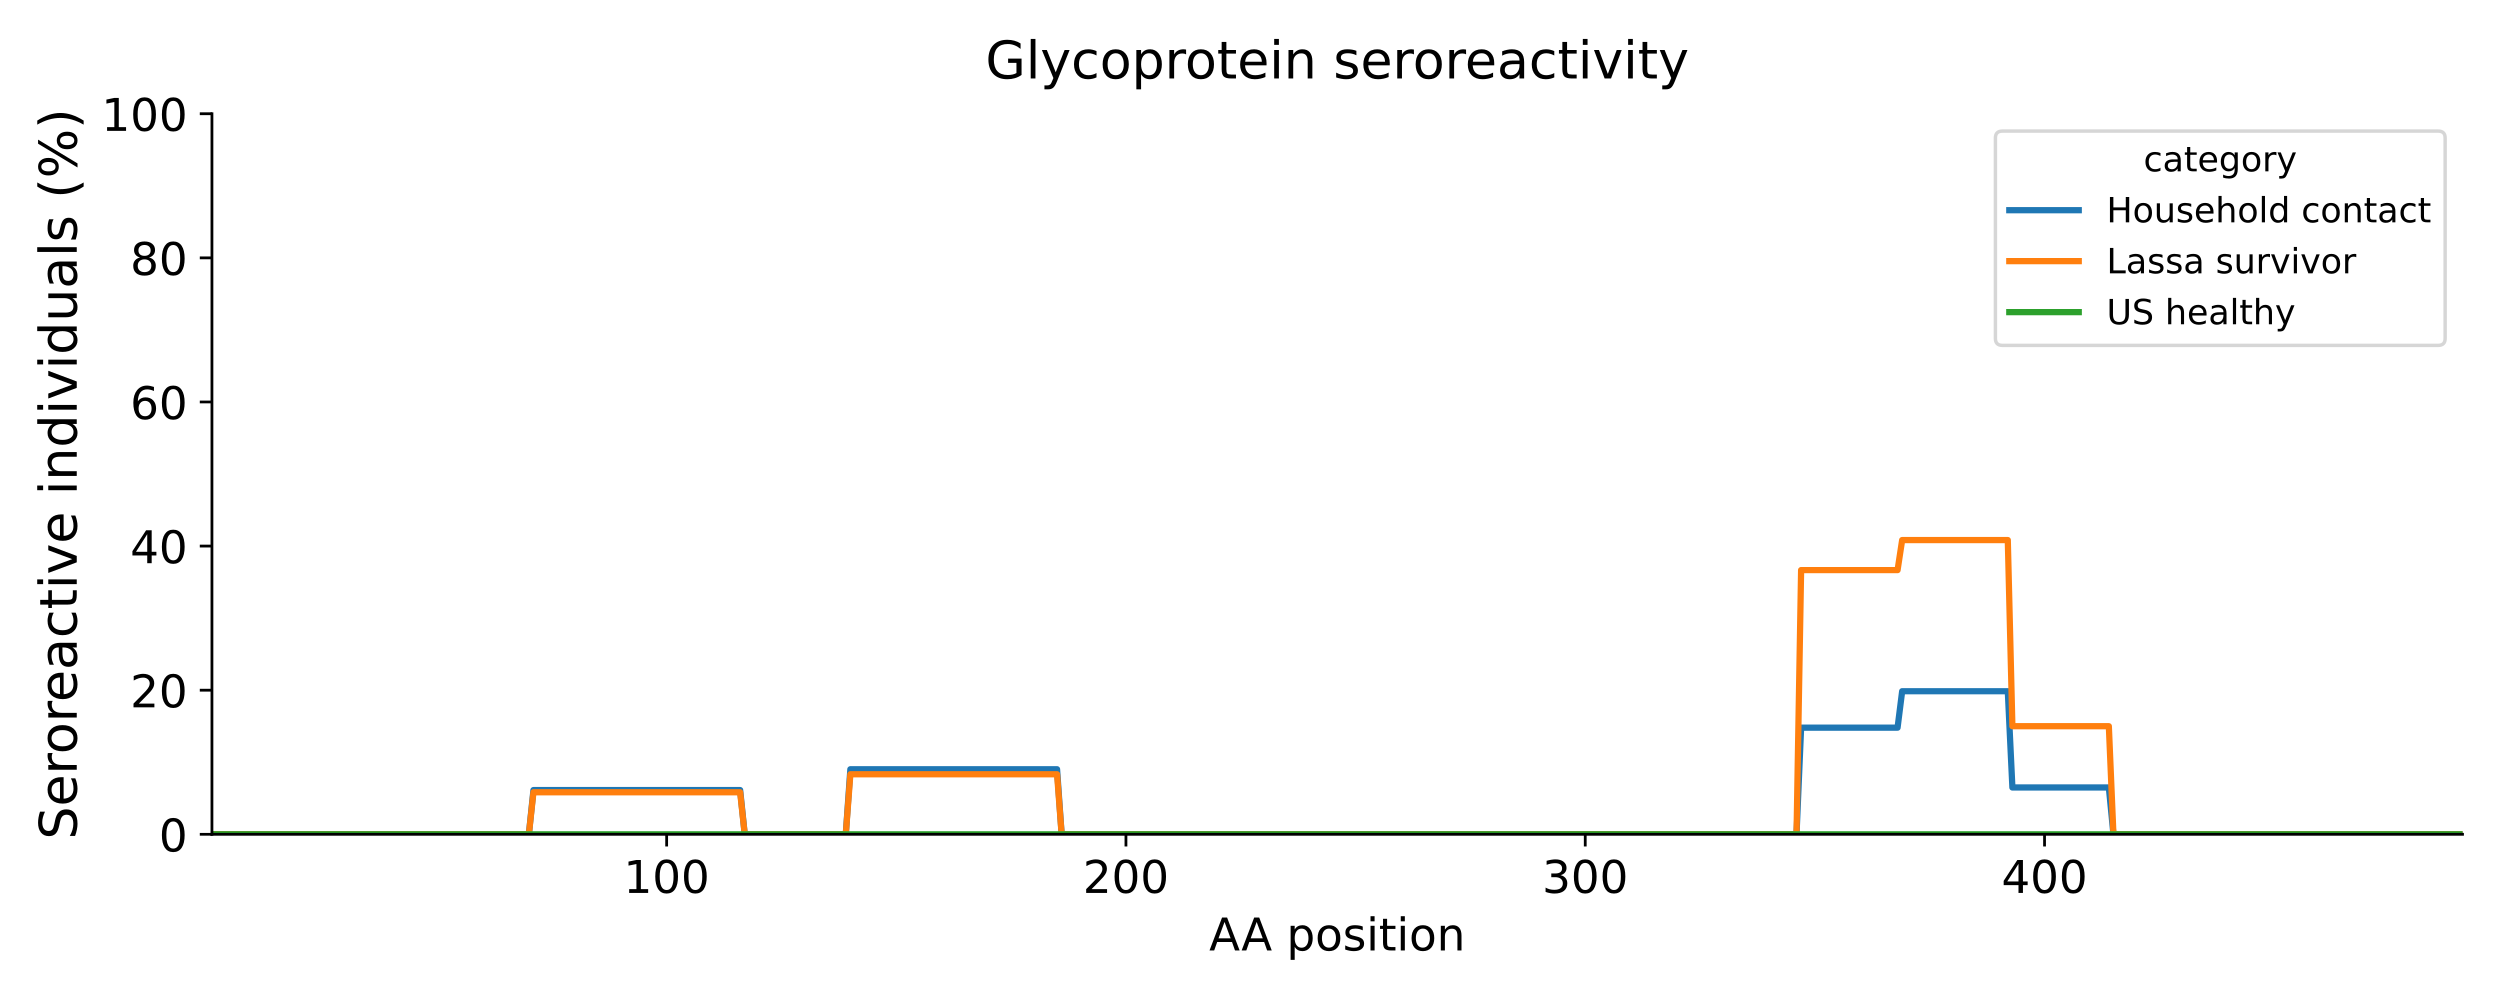
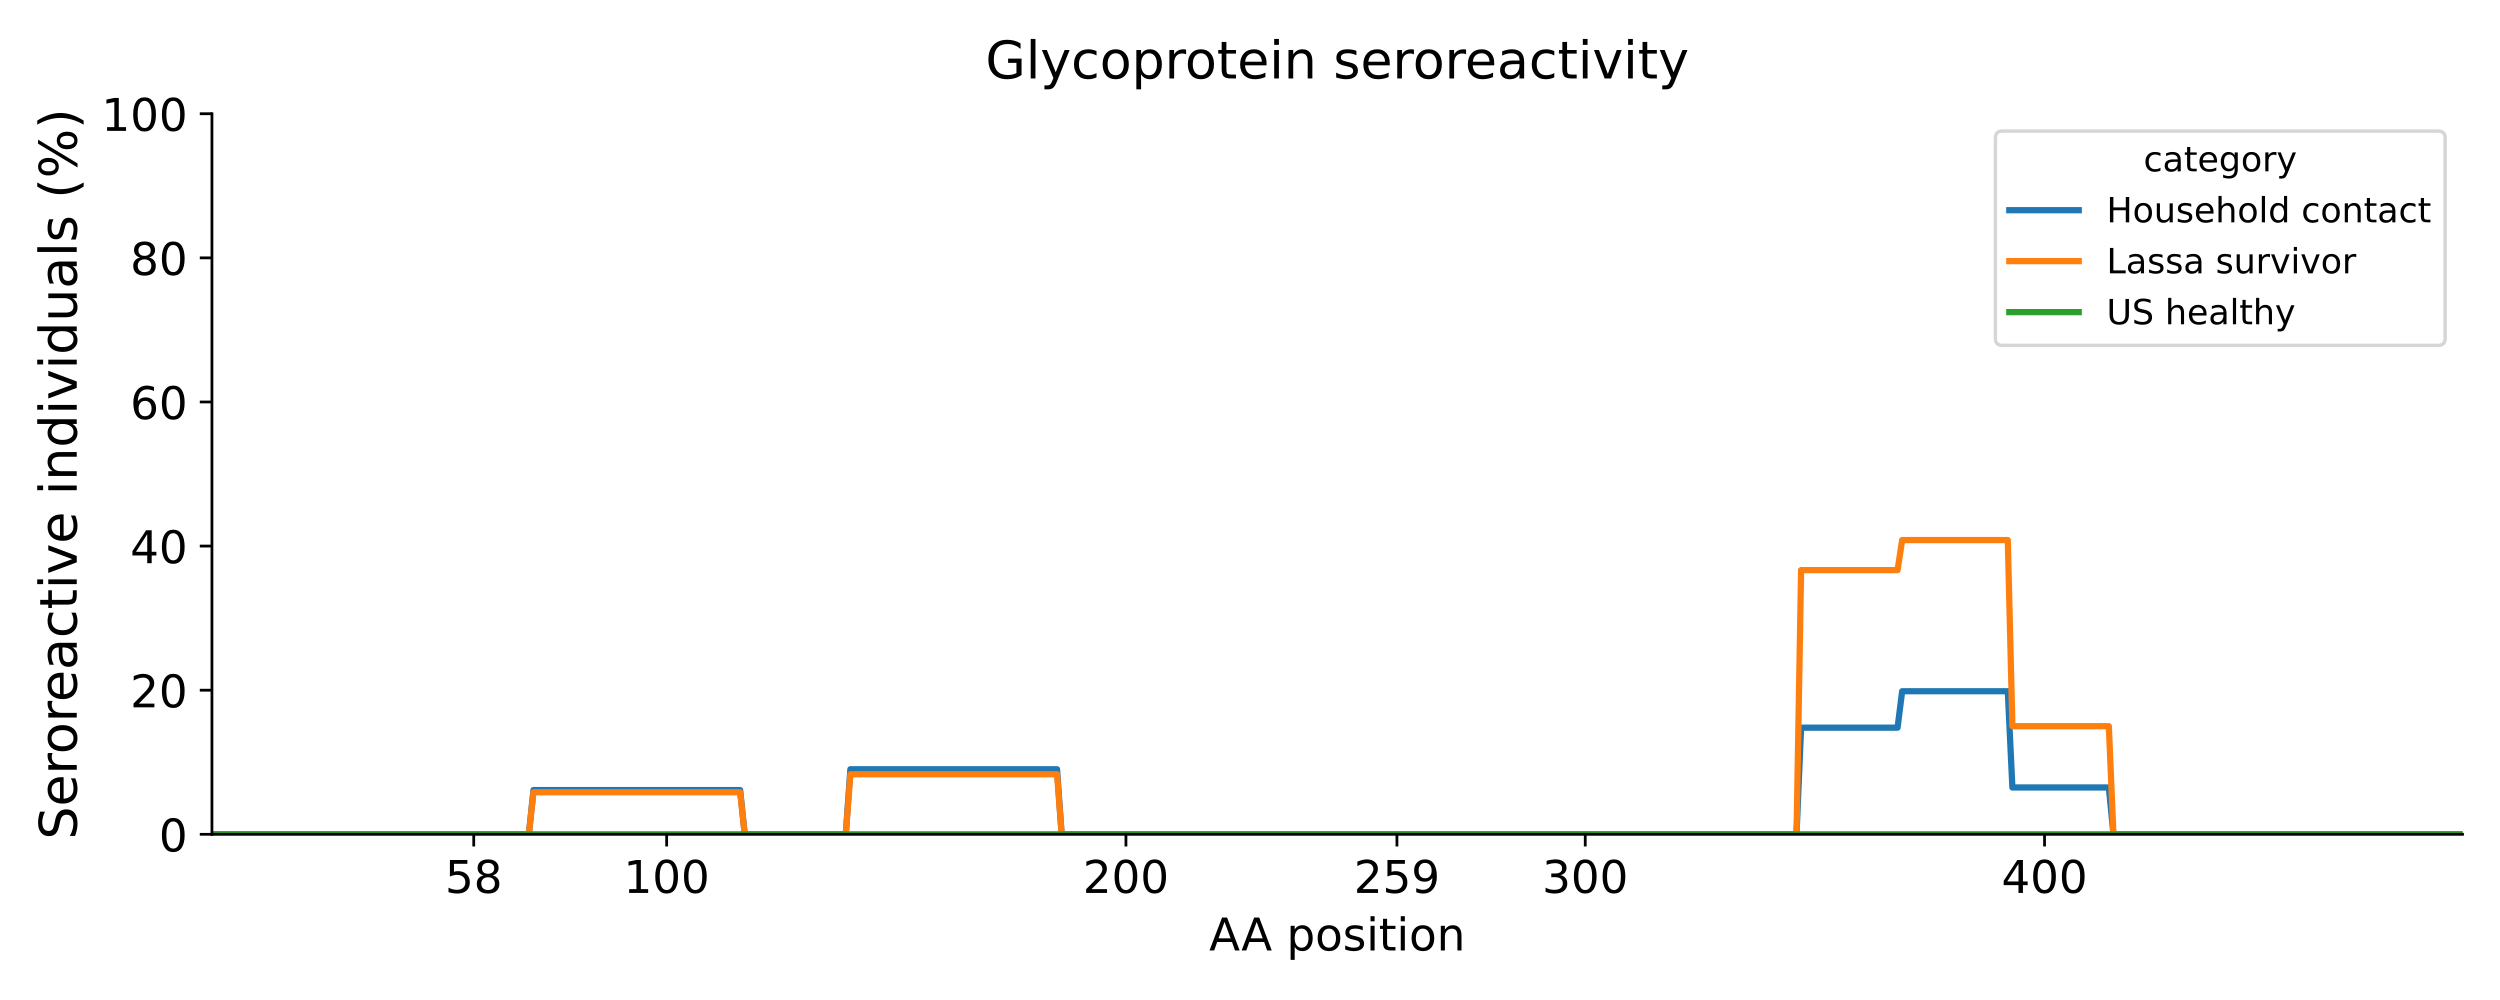
<svg xmlns="http://www.w3.org/2000/svg" xmlns:xlink="http://www.w3.org/1999/xlink" width="720pt" height="288pt" viewBox="0 0 720 288" version="1.1">
  <defs>
    <style type="text/css">*{stroke-linejoin: round; stroke-linecap: butt}</style>
  </defs>
  <g id="figure_1">
    <g id="patch_1">
      <path d="M 0 288  L 720 288  L 720 0  L 0 0  z " style="fill: #ffffff" />
    </g>
    <g id="axes_1">
      <g id="patch_2">
        <path d="M 61.04 240.28  L 709.2 240.28  L 709.2 32.755  L 61.04 32.755  z " style="fill: #ffffff" />
      </g>
      <g id="FillBetweenPolyCollection_1" />
      <g id="FillBetweenPolyCollection_2" />
      <g id="FillBetweenPolyCollection_3" />
      <g id="matplotlib.axis_1">
        <g id="xtick_1">
          <g id="line2d_1">
            <defs>
-               <path id="mf776fdafa8" d="M 0 0  L 0 3.5  " style="stroke: #000000; stroke-width: 0.8" />
+               <path id="m7bdd0af90e" d="M 0 0  L 0 3.5  " style="stroke: #000000; stroke-width: 0.8" />
            </defs>
            <g>
-               <use xlink:href="#mf776fdafa8" x="191.995" y="240.28" style="stroke: #000000; stroke-width: 0.8" />
+               <use xlink:href="#m7bdd0af90e" x="136.438" y="240.28" style="stroke: #000000; stroke-width: 0.8" />
            </g>
          </g>
          <g id="text_1">
-             <text style="font-size: 13px; font-family: 'DejaVu Sans', 'Bitstream Vera Sans', 'Computer Modern Sans Serif', 'Lucida Grande', 'Verdana', 'Geneva', 'Lucid', 'Arial', 'Helvetica', 'Avant Garde', sans-serif; text-anchor: middle" x="191.995" y="257.158" transform="rotate(-0 191.9948 257.158)">100</text>
+             <text style="font-size: 13px; font-family: 'DejaVu Sans', 'Bitstream Vera Sans', 'Computer Modern Sans Serif', 'Lucida Grande', 'Verdana', 'Geneva', 'Lucid', 'Arial', 'Helvetica', 'Avant Garde', sans-serif; text-anchor: middle" x="136.438" y="257.158" transform="rotate(-0 136.4382 257.158)">58</text>
          </g>
        </g>
        <g id="xtick_2">
          <g id="line2d_2">
            <g>
-               <use xlink:href="#mf776fdafa8" x="324.272" y="240.28" style="stroke: #000000; stroke-width: 0.8" />
+               <use xlink:href="#m7bdd0af90e" x="191.995" y="240.28" style="stroke: #000000; stroke-width: 0.8" />
            </g>
          </g>
          <g id="text_2">
-             <text style="font-size: 13px; font-family: 'DejaVu Sans', 'Bitstream Vera Sans', 'Computer Modern Sans Serif', 'Lucida Grande', 'Verdana', 'Geneva', 'Lucid', 'Arial', 'Helvetica', 'Avant Garde', sans-serif; text-anchor: middle" x="324.272" y="257.158" transform="rotate(-0 324.2723 257.158)">200</text>
+             <text style="font-size: 13px; font-family: 'DejaVu Sans', 'Bitstream Vera Sans', 'Computer Modern Sans Serif', 'Lucida Grande', 'Verdana', 'Geneva', 'Lucid', 'Arial', 'Helvetica', 'Avant Garde', sans-serif; text-anchor: middle" x="191.995" y="257.158" transform="rotate(-0 191.9948 257.158)">100</text>
          </g>
        </g>
        <g id="xtick_3">
          <g id="line2d_3">
            <g>
-               <use xlink:href="#mf776fdafa8" x="456.55" y="240.28" style="stroke: #000000; stroke-width: 0.8" />
+               <use xlink:href="#m7bdd0af90e" x="324.272" y="240.28" style="stroke: #000000; stroke-width: 0.8" />
            </g>
          </g>
          <g id="text_3">
-             <text style="font-size: 13px; font-family: 'DejaVu Sans', 'Bitstream Vera Sans', 'Computer Modern Sans Serif', 'Lucida Grande', 'Verdana', 'Geneva', 'Lucid', 'Arial', 'Helvetica', 'Avant Garde', sans-serif; text-anchor: middle" x="456.55" y="257.158" transform="rotate(-0 456.5499 257.158)">300</text>
+             <text style="font-size: 13px; font-family: 'DejaVu Sans', 'Bitstream Vera Sans', 'Computer Modern Sans Serif', 'Lucida Grande', 'Verdana', 'Geneva', 'Lucid', 'Arial', 'Helvetica', 'Avant Garde', sans-serif; text-anchor: middle" x="324.272" y="257.158" transform="rotate(-0 324.2723 257.158)">200</text>
          </g>
        </g>
        <g id="xtick_4">
          <g id="line2d_4">
            <g>
-               <use xlink:href="#mf776fdafa8" x="588.827" y="240.28" style="stroke: #000000; stroke-width: 0.8" />
+               <use xlink:href="#m7bdd0af90e" x="456.55" y="240.28" style="stroke: #000000; stroke-width: 0.8" />
            </g>
          </g>
          <g id="text_4">
+             <text style="font-size: 13px; font-family: 'DejaVu Sans', 'Bitstream Vera Sans', 'Computer Modern Sans Serif', 'Lucida Grande', 'Verdana', 'Geneva', 'Lucid', 'Arial', 'Helvetica', 'Avant Garde', sans-serif; text-anchor: middle" x="456.55" y="257.158" transform="rotate(-0 456.5499 257.158)">300</text>
+           </g>
+         </g>
+         <g id="xtick_5">
+           <g id="line2d_5">
+             <g>
+               <use xlink:href="#m7bdd0af90e" x="588.827" y="240.28" style="stroke: #000000; stroke-width: 0.8" />
+             </g>
+           </g>
+           <g id="text_5">
            <text style="font-size: 13px; font-family: 'DejaVu Sans', 'Bitstream Vera Sans', 'Computer Modern Sans Serif', 'Lucida Grande', 'Verdana', 'Geneva', 'Lucid', 'Arial', 'Helvetica', 'Avant Garde', sans-serif; text-anchor: middle" x="588.827" y="257.158" transform="rotate(-0 588.8274 257.158)">400</text>
          </g>
        </g>
-         <g id="text_5">
+         <g id="xtick_6">
+           <g id="line2d_6">
+             <g>
+               <use xlink:href="#m7bdd0af90e" x="402.316" y="240.28" style="stroke: #000000; stroke-width: 0.8" />
+             </g>
+           </g>
+           <g id="text_6">
+             <text style="font-size: 13px; font-family: 'DejaVu Sans', 'Bitstream Vera Sans', 'Computer Modern Sans Serif', 'Lucida Grande', 'Verdana', 'Geneva', 'Lucid', 'Arial', 'Helvetica', 'Avant Garde', sans-serif; text-anchor: middle" x="402.316" y="257.158" transform="rotate(-0 402.3161 257.158)">259</text>
+           </g>
+         </g>
+         <g id="text_7">
          <text style="font-size: 13px; font-family: 'DejaVu Sans', 'Bitstream Vera Sans', 'Computer Modern Sans Serif', 'Lucida Grande', 'Verdana', 'Geneva', 'Lucid', 'Arial', 'Helvetica', 'Avant Garde', sans-serif; text-anchor: middle" x="385.12" y="273.74" transform="rotate(-0 385.12 273.7395)">AA position</text>
        </g>
      </g>
      <g id="matplotlib.axis_2">
        <g id="ytick_1">
-           <g id="line2d_5">
+           <g id="line2d_7">
            <defs>
-               <path id="mb57ecb23c5" d="M 0 0  L -3.5 0  " style="stroke: #000000; stroke-width: 0.8" />
+               <path id="mb0b8ac1bdf" d="M 0 0  L -3.5 0  " style="stroke: #000000; stroke-width: 0.8" />
            </defs>
            <g>
-               <use xlink:href="#mb57ecb23c5" x="61.04" y="240.28" style="stroke: #000000; stroke-width: 0.8" />
-             </g>
-           </g>
-           <g id="text_6">
+               <use xlink:href="#mb0b8ac1bdf" x="61.04" y="240.28" style="stroke: #000000; stroke-width: 0.8" />
+             </g>
+           </g>
+           <g id="text_8">
            <text style="font-size: 13px; font-family: 'DejaVu Sans', 'Bitstream Vera Sans', 'Computer Modern Sans Serif', 'Lucida Grande', 'Verdana', 'Geneva', 'Lucid', 'Arial', 'Helvetica', 'Avant Garde', sans-serif; text-anchor: end" x="54.04" y="245.219" transform="rotate(-0 54.04 245.219)">0</text>
          </g>
        </g>
        <g id="ytick_2">
-           <g id="line2d_6">
-             <g>
-               <use xlink:href="#mb57ecb23c5" x="61.04" y="198.775" style="stroke: #000000; stroke-width: 0.8" />
-             </g>
-           </g>
-           <g id="text_7">
+           <g id="line2d_8">
+             <g>
+               <use xlink:href="#mb0b8ac1bdf" x="61.04" y="198.775" style="stroke: #000000; stroke-width: 0.8" />
+             </g>
+           </g>
+           <g id="text_9">
            <text style="font-size: 13px; font-family: 'DejaVu Sans', 'Bitstream Vera Sans', 'Computer Modern Sans Serif', 'Lucida Grande', 'Verdana', 'Geneva', 'Lucid', 'Arial', 'Helvetica', 'Avant Garde', sans-serif; text-anchor: end" x="54.04" y="203.714" transform="rotate(-0 54.04 203.714)">20</text>
          </g>
        </g>
        <g id="ytick_3">
-           <g id="line2d_7">
-             <g>
-               <use xlink:href="#mb57ecb23c5" x="61.04" y="157.27" style="stroke: #000000; stroke-width: 0.8" />
-             </g>
-           </g>
-           <g id="text_8">
+           <g id="line2d_9">
+             <g>
+               <use xlink:href="#mb0b8ac1bdf" x="61.04" y="157.27" style="stroke: #000000; stroke-width: 0.8" />
+             </g>
+           </g>
+           <g id="text_10">
            <text style="font-size: 13px; font-family: 'DejaVu Sans', 'Bitstream Vera Sans', 'Computer Modern Sans Serif', 'Lucida Grande', 'Verdana', 'Geneva', 'Lucid', 'Arial', 'Helvetica', 'Avant Garde', sans-serif; text-anchor: end" x="54.04" y="162.209" transform="rotate(-0 54.04 162.2091)">40</text>
          </g>
        </g>
        <g id="ytick_4">
-           <g id="line2d_8">
-             <g>
-               <use xlink:href="#mb57ecb23c5" x="61.04" y="115.765" style="stroke: #000000; stroke-width: 0.8" />
-             </g>
-           </g>
-           <g id="text_9">
+           <g id="line2d_10">
+             <g>
+               <use xlink:href="#mb0b8ac1bdf" x="61.04" y="115.765" style="stroke: #000000; stroke-width: 0.8" />
+             </g>
+           </g>
+           <g id="text_11">
            <text style="font-size: 13px; font-family: 'DejaVu Sans', 'Bitstream Vera Sans', 'Computer Modern Sans Serif', 'Lucida Grande', 'Verdana', 'Geneva', 'Lucid', 'Arial', 'Helvetica', 'Avant Garde', sans-serif; text-anchor: end" x="54.04" y="120.704" transform="rotate(-0 54.04 120.7041)">60</text>
          </g>
        </g>
        <g id="ytick_5">
-           <g id="line2d_9">
-             <g>
-               <use xlink:href="#mb57ecb23c5" x="61.04" y="74.26" style="stroke: #000000; stroke-width: 0.8" />
-             </g>
-           </g>
-           <g id="text_10">
+           <g id="line2d_11">
+             <g>
+               <use xlink:href="#mb0b8ac1bdf" x="61.04" y="74.26" style="stroke: #000000; stroke-width: 0.8" />
+             </g>
+           </g>
+           <g id="text_12">
            <text style="font-size: 13px; font-family: 'DejaVu Sans', 'Bitstream Vera Sans', 'Computer Modern Sans Serif', 'Lucida Grande', 'Verdana', 'Geneva', 'Lucid', 'Arial', 'Helvetica', 'Avant Garde', sans-serif; text-anchor: end" x="54.04" y="79.199" transform="rotate(-0 54.04 79.19914)">80</text>
          </g>
        </g>
        <g id="ytick_6">
-           <g id="line2d_10">
-             <g>
-               <use xlink:href="#mb57ecb23c5" x="61.04" y="32.755" style="stroke: #000000; stroke-width: 0.8" />
-             </g>
-           </g>
-           <g id="text_11">
+           <g id="line2d_12">
+             <g>
+               <use xlink:href="#mb0b8ac1bdf" x="61.04" y="32.755" style="stroke: #000000; stroke-width: 0.8" />
+             </g>
+           </g>
+           <g id="text_13">
            <text style="font-size: 13px; font-family: 'DejaVu Sans', 'Bitstream Vera Sans', 'Computer Modern Sans Serif', 'Lucida Grande', 'Verdana', 'Geneva', 'Lucid', 'Arial', 'Helvetica', 'Avant Garde', sans-serif; text-anchor: end" x="54.04" y="37.694" transform="rotate(-0 54.04 37.69418)">100</text>
          </g>
        </g>
-         <g id="text_12">
+         <g id="text_14">
          <text style="font-size: 15px; font-family: 'DejaVu Sans', 'Bitstream Vera Sans', 'Computer Modern Sans Serif', 'Lucida Grande', 'Verdana', 'Geneva', 'Lucid', 'Arial', 'Helvetica', 'Avant Garde', sans-serif; text-anchor: middle" x="22.107" y="136.518" transform="rotate(-90 22.10672 136.5176)">Seroreactive individuals (%)</text>
        </g>
      </g>
-       <g id="line2d_11">
-         <path d="M 61.04 240.28  L 152.312 240.28  L 153.634 227.544  L 213.159 227.544  L 214.482 240.28  L 243.583 240.28  L 244.906 221.55  L 304.431 221.55  L 305.753 240.28  L 517.398 240.28  L 518.72 209.563  L 546.499 209.563  L 547.821 199.075  L 578.245 199.075  L 579.568 226.795  L 607.346 226.795  L 608.669 240.28  L 709.2 240.28  L 709.2 240.28  " clip-path="url(#p5fdf64ddf6)" style="fill: none; stroke: #1f77b4; stroke-width: 1.8; stroke-linecap: square" />
-       </g>
-       <g id="line2d_12">
-         <path d="M 61.04 240.28  L 152.312 240.28  L 153.634 228.174  L 213.159 228.174  L 214.482 240.28  L 243.583 240.28  L 244.906 222.986  L 304.431 222.986  L 305.753 240.28  L 517.398 240.28  L 518.72 164.188  L 546.499 164.188  L 547.821 155.541  L 578.245 155.541  L 579.568 209.151  L 607.346 209.151  L 608.669 240.28  L 709.2 240.28  L 709.2 240.28  " clip-path="url(#p5fdf64ddf6)" style="fill: none; stroke: #ff7f0e; stroke-width: 1.8; stroke-linecap: square" />
-       </g>
      <g id="line2d_13">
-         <path d="M 61.04 240.28  L 709.2 240.28  L 709.2 240.28  " clip-path="url(#p5fdf64ddf6)" style="fill: none; stroke: #2ca02c; stroke-width: 1.8; stroke-linecap: square" />
-       </g>
-       <g id="line2d_14" />
-       <g id="line2d_15" />
+         <path d="M 61.04 240.28  L 152.312 240.28  L 153.634 227.544  L 213.159 227.544  L 214.482 240.28  L 243.583 240.28  L 244.906 221.55  L 304.431 221.55  L 305.753 240.28  L 517.398 240.28  L 518.72 209.563  L 546.499 209.563  L 547.821 199.075  L 578.245 199.075  L 579.568 226.795  L 607.346 226.795  L 608.669 240.28  L 709.2 240.28  L 709.2 240.28  " clip-path="url(#p8ccd02d607)" style="fill: none; stroke: #1f77b4; stroke-width: 1.8; stroke-linecap: square" />
+       </g>
+       <g id="line2d_14">
+         <path d="M 61.04 240.28  L 152.312 240.28  L 153.634 228.174  L 213.159 228.174  L 214.482 240.28  L 243.583 240.28  L 244.906 222.986  L 304.431 222.986  L 305.753 240.28  L 517.398 240.28  L 518.72 164.188  L 546.499 164.188  L 547.821 155.541  L 578.245 155.541  L 579.568 209.151  L 607.346 209.151  L 608.669 240.28  L 709.2 240.28  L 709.2 240.28  " clip-path="url(#p8ccd02d607)" style="fill: none; stroke: #ff7f0e; stroke-width: 1.8; stroke-linecap: square" />
+       </g>
+       <g id="line2d_15">
+         <path d="M 61.04 240.28  L 709.2 240.28  L 709.2 240.28  " clip-path="url(#p8ccd02d607)" style="fill: none; stroke: #2ca02c; stroke-width: 1.8; stroke-linecap: square" />
+       </g>
      <g id="line2d_16" />
+       <g id="line2d_17" />
+       <g id="line2d_18" />
      <g id="patch_3">
        <path d="M 61.04 240.28  L 61.04 32.755  " style="fill: none; stroke: #000000; stroke-width: 0.8; stroke-linejoin: miter; stroke-linecap: square" />
      </g>
      <g id="patch_4">
        <path d="M 61.04 240.28  L 709.2 240.28  " style="fill: none; stroke: #000000; stroke-width: 0.8; stroke-linejoin: miter; stroke-linecap: square" />
      </g>
-       <g id="text_13">
+       <g id="text_15">
        <text style="font-size: 15px; font-family: 'DejaVu Sans', 'Bitstream Vera Sans', 'Computer Modern Sans Serif', 'Lucida Grande', 'Verdana', 'Geneva', 'Lucid', 'Arial', 'Helvetica', 'Avant Garde', sans-serif; text-anchor: middle" x="385.12" y="22.605" transform="rotate(-0 385.12 22.6047)">Glycoprotein seroreactivity</text>
      </g>
      <g id="legend_1">
        <g id="patch_5">
          <path d="M 576.678 99.468  L 702.2 99.468  Q 704.2 99.468 704.2 97.468  L 704.2 39.755  Q 704.2 37.755 702.2 37.755  L 576.678 37.755  Q 574.678 37.755 574.678 39.755  L 574.678 97.468  Q 574.678 99.468 576.678 99.468  z " style="fill: #ffffff; opacity: 0.8; stroke: #cccccc; stroke-linejoin: miter" />
        </g>
-         <g id="text_14">
+         <g id="text_16">
          <text style="font-size: 10px; font-family: 'DejaVu Sans', 'Bitstream Vera Sans', 'Computer Modern Sans Serif', 'Lucida Grande', 'Verdana', 'Geneva', 'Lucid', 'Arial', 'Helvetica', 'Avant Garde', sans-serif; text-anchor: start" x="617.341" y="49.354" transform="rotate(-0 617.3406 49.35364)">category</text>
        </g>
-         <g id="line2d_17">
+         <g id="line2d_19">
          <path d="M 578.678 60.532  L 588.678 60.532  L 598.678 60.532  " style="fill: none; stroke: #1f77b4; stroke-width: 1.8; stroke-linecap: square" />
        </g>
-         <g id="text_15">
+         <g id="text_17">
          <text style="font-size: 10px; font-family: 'DejaVu Sans', 'Bitstream Vera Sans', 'Computer Modern Sans Serif', 'Lucida Grande', 'Verdana', 'Geneva', 'Lucid', 'Arial', 'Helvetica', 'Avant Garde', sans-serif; text-anchor: start" x="606.678" y="64.032" transform="rotate(-0 606.6781 64.03176)">Household contact</text>
        </g>
-         <g id="line2d_18">
+         <g id="line2d_20">
          <path d="M 578.678 75.21  L 588.678 75.21  L 598.678 75.21  " style="fill: none; stroke: #ff7f0e; stroke-width: 1.8; stroke-linecap: square" />
        </g>
-         <g id="text_16">
+         <g id="text_18">
          <text style="font-size: 10px; font-family: 'DejaVu Sans', 'Bitstream Vera Sans', 'Computer Modern Sans Serif', 'Lucida Grande', 'Verdana', 'Geneva', 'Lucid', 'Arial', 'Helvetica', 'Avant Garde', sans-serif; text-anchor: start" x="606.678" y="78.71" transform="rotate(-0 606.6781 78.70989)">Lassa survivor</text>
        </g>
-         <g id="line2d_19">
+         <g id="line2d_21">
          <path d="M 578.678 89.888  L 588.678 89.888  L 598.678 89.888  " style="fill: none; stroke: #2ca02c; stroke-width: 1.8; stroke-linecap: square" />
        </g>
-         <g id="text_17">
+         <g id="text_19">
          <text style="font-size: 10px; font-family: 'DejaVu Sans', 'Bitstream Vera Sans', 'Computer Modern Sans Serif', 'Lucida Grande', 'Verdana', 'Geneva', 'Lucid', 'Arial', 'Helvetica', 'Avant Garde', sans-serif; text-anchor: start" x="606.678" y="93.388" transform="rotate(-0 606.6781 93.38801)">US healthy</text>
        </g>
      </g>
    </g>
  </g>
  <defs>
-     <clipPath id="p5fdf64ddf6">
+     <clipPath id="p8ccd02d607">
      <rect x="61.04" y="32.755" width="648.16" height="207.525" />
    </clipPath>
  </defs>
</svg>
